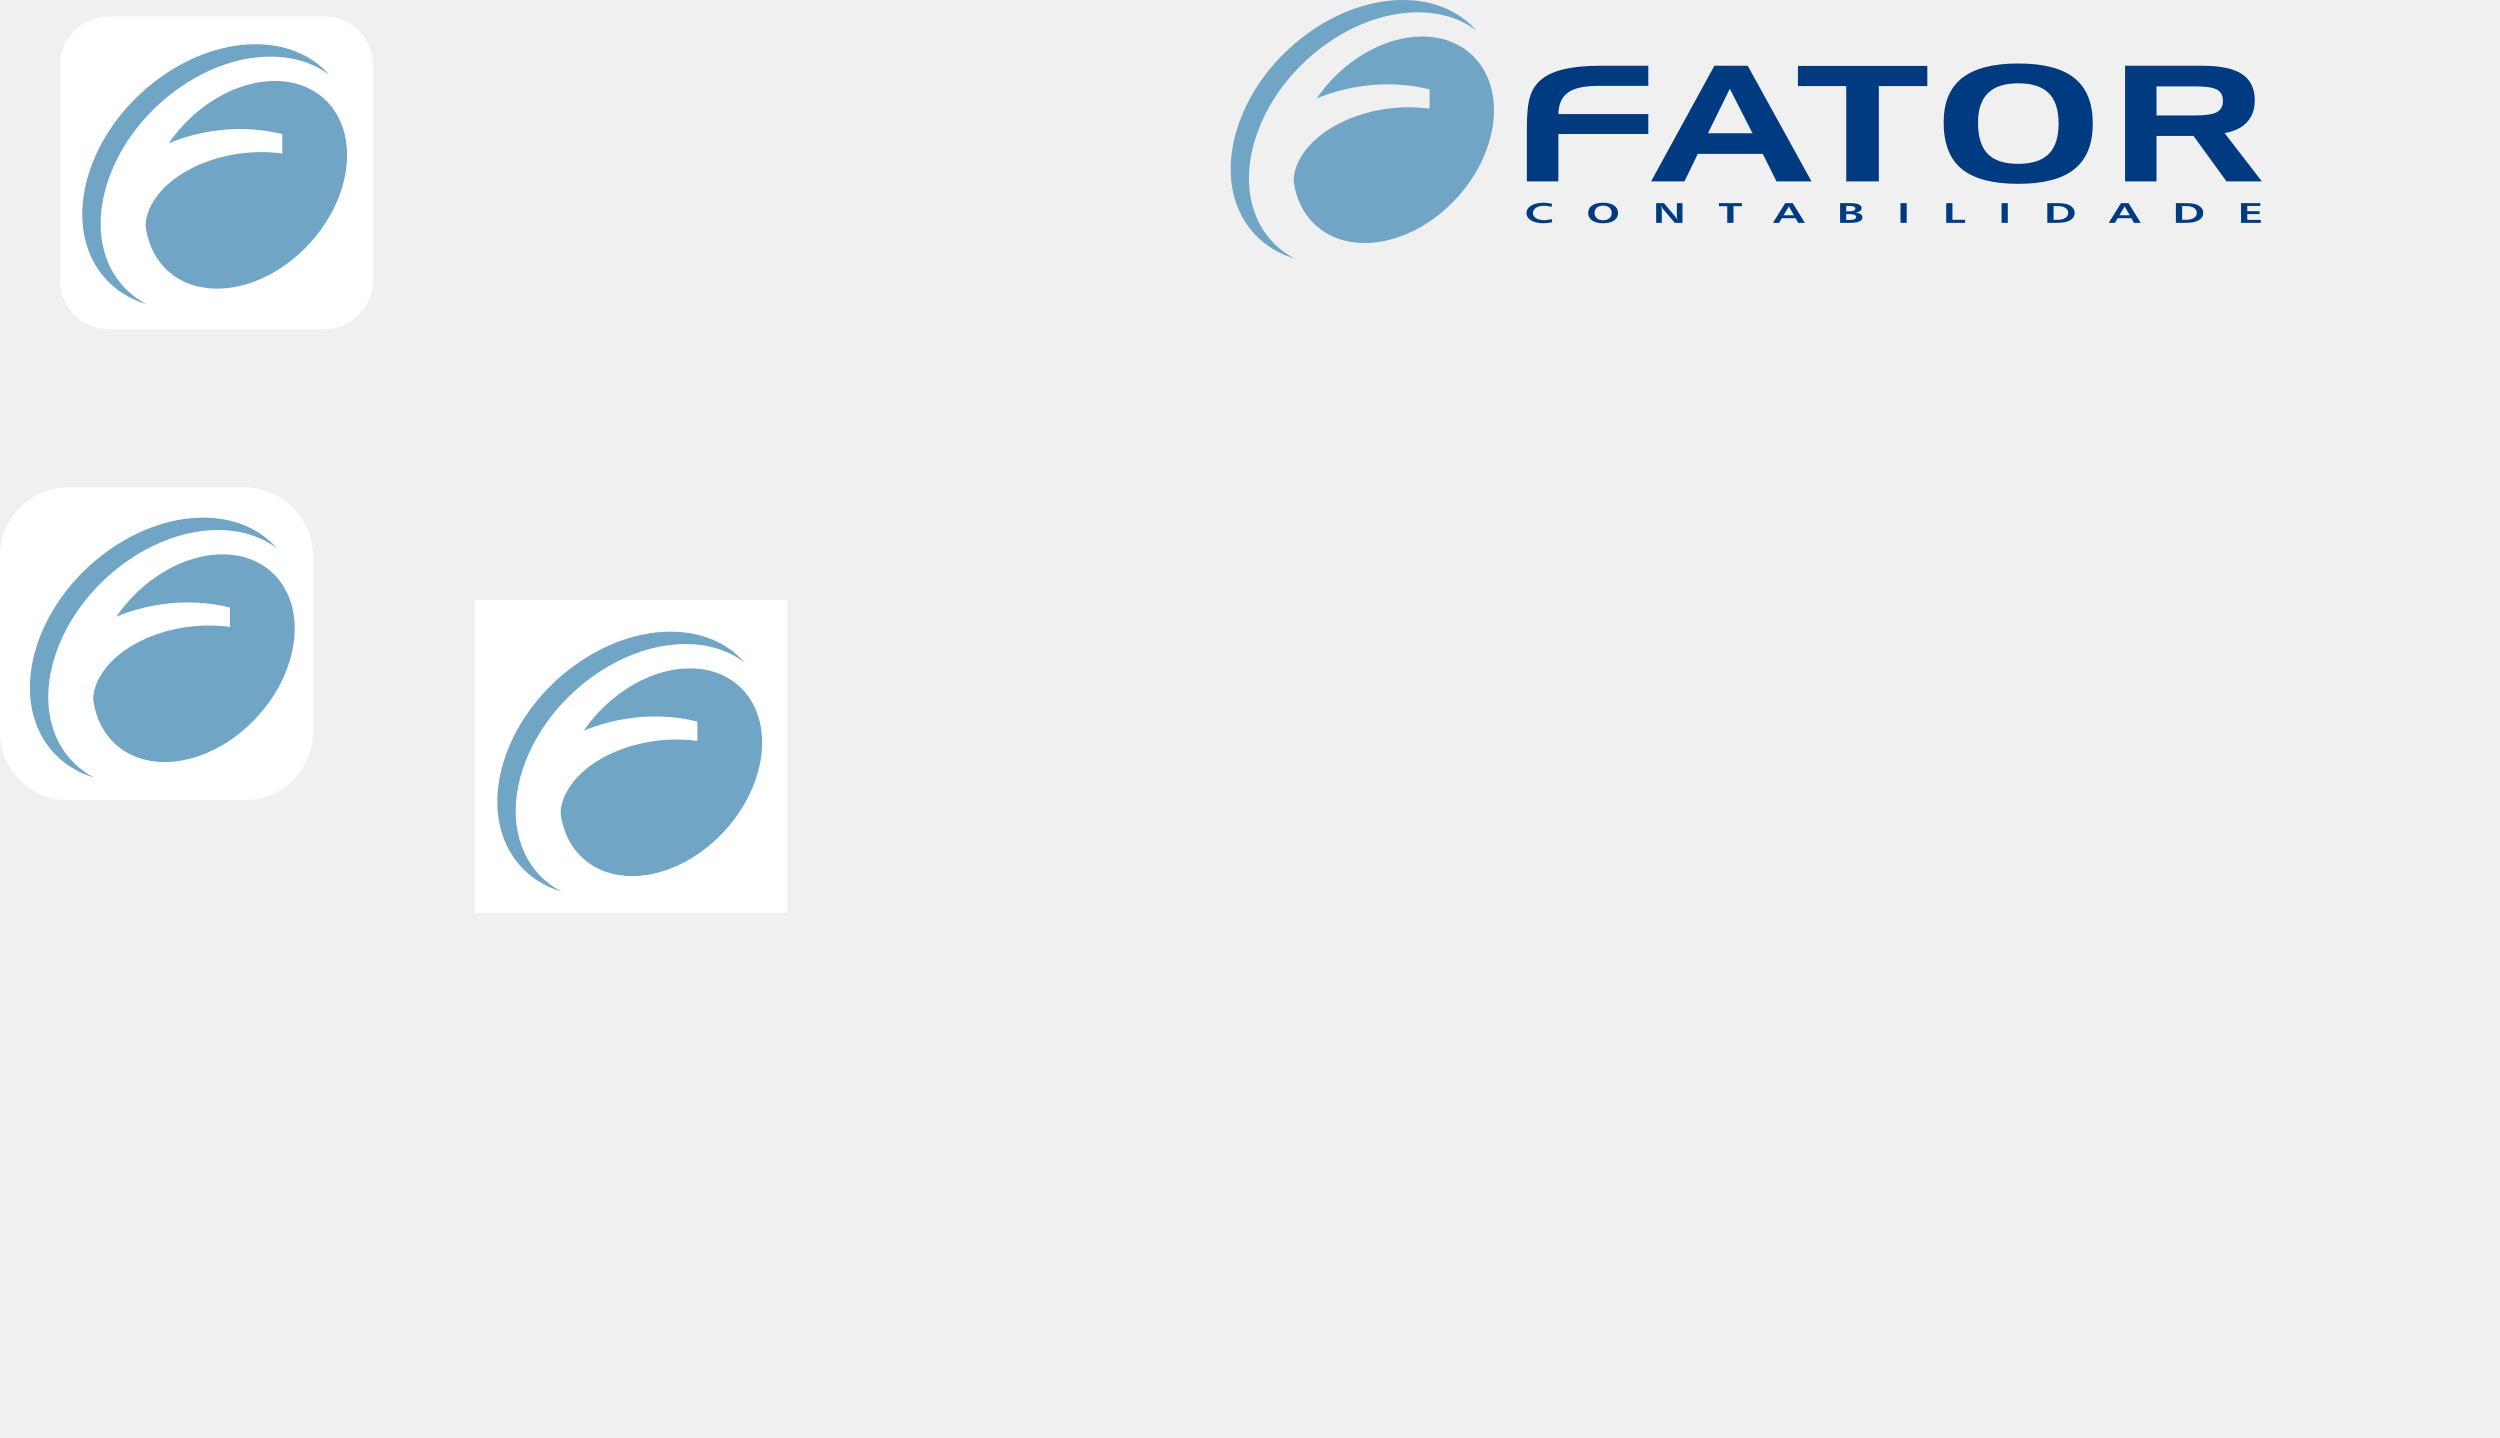
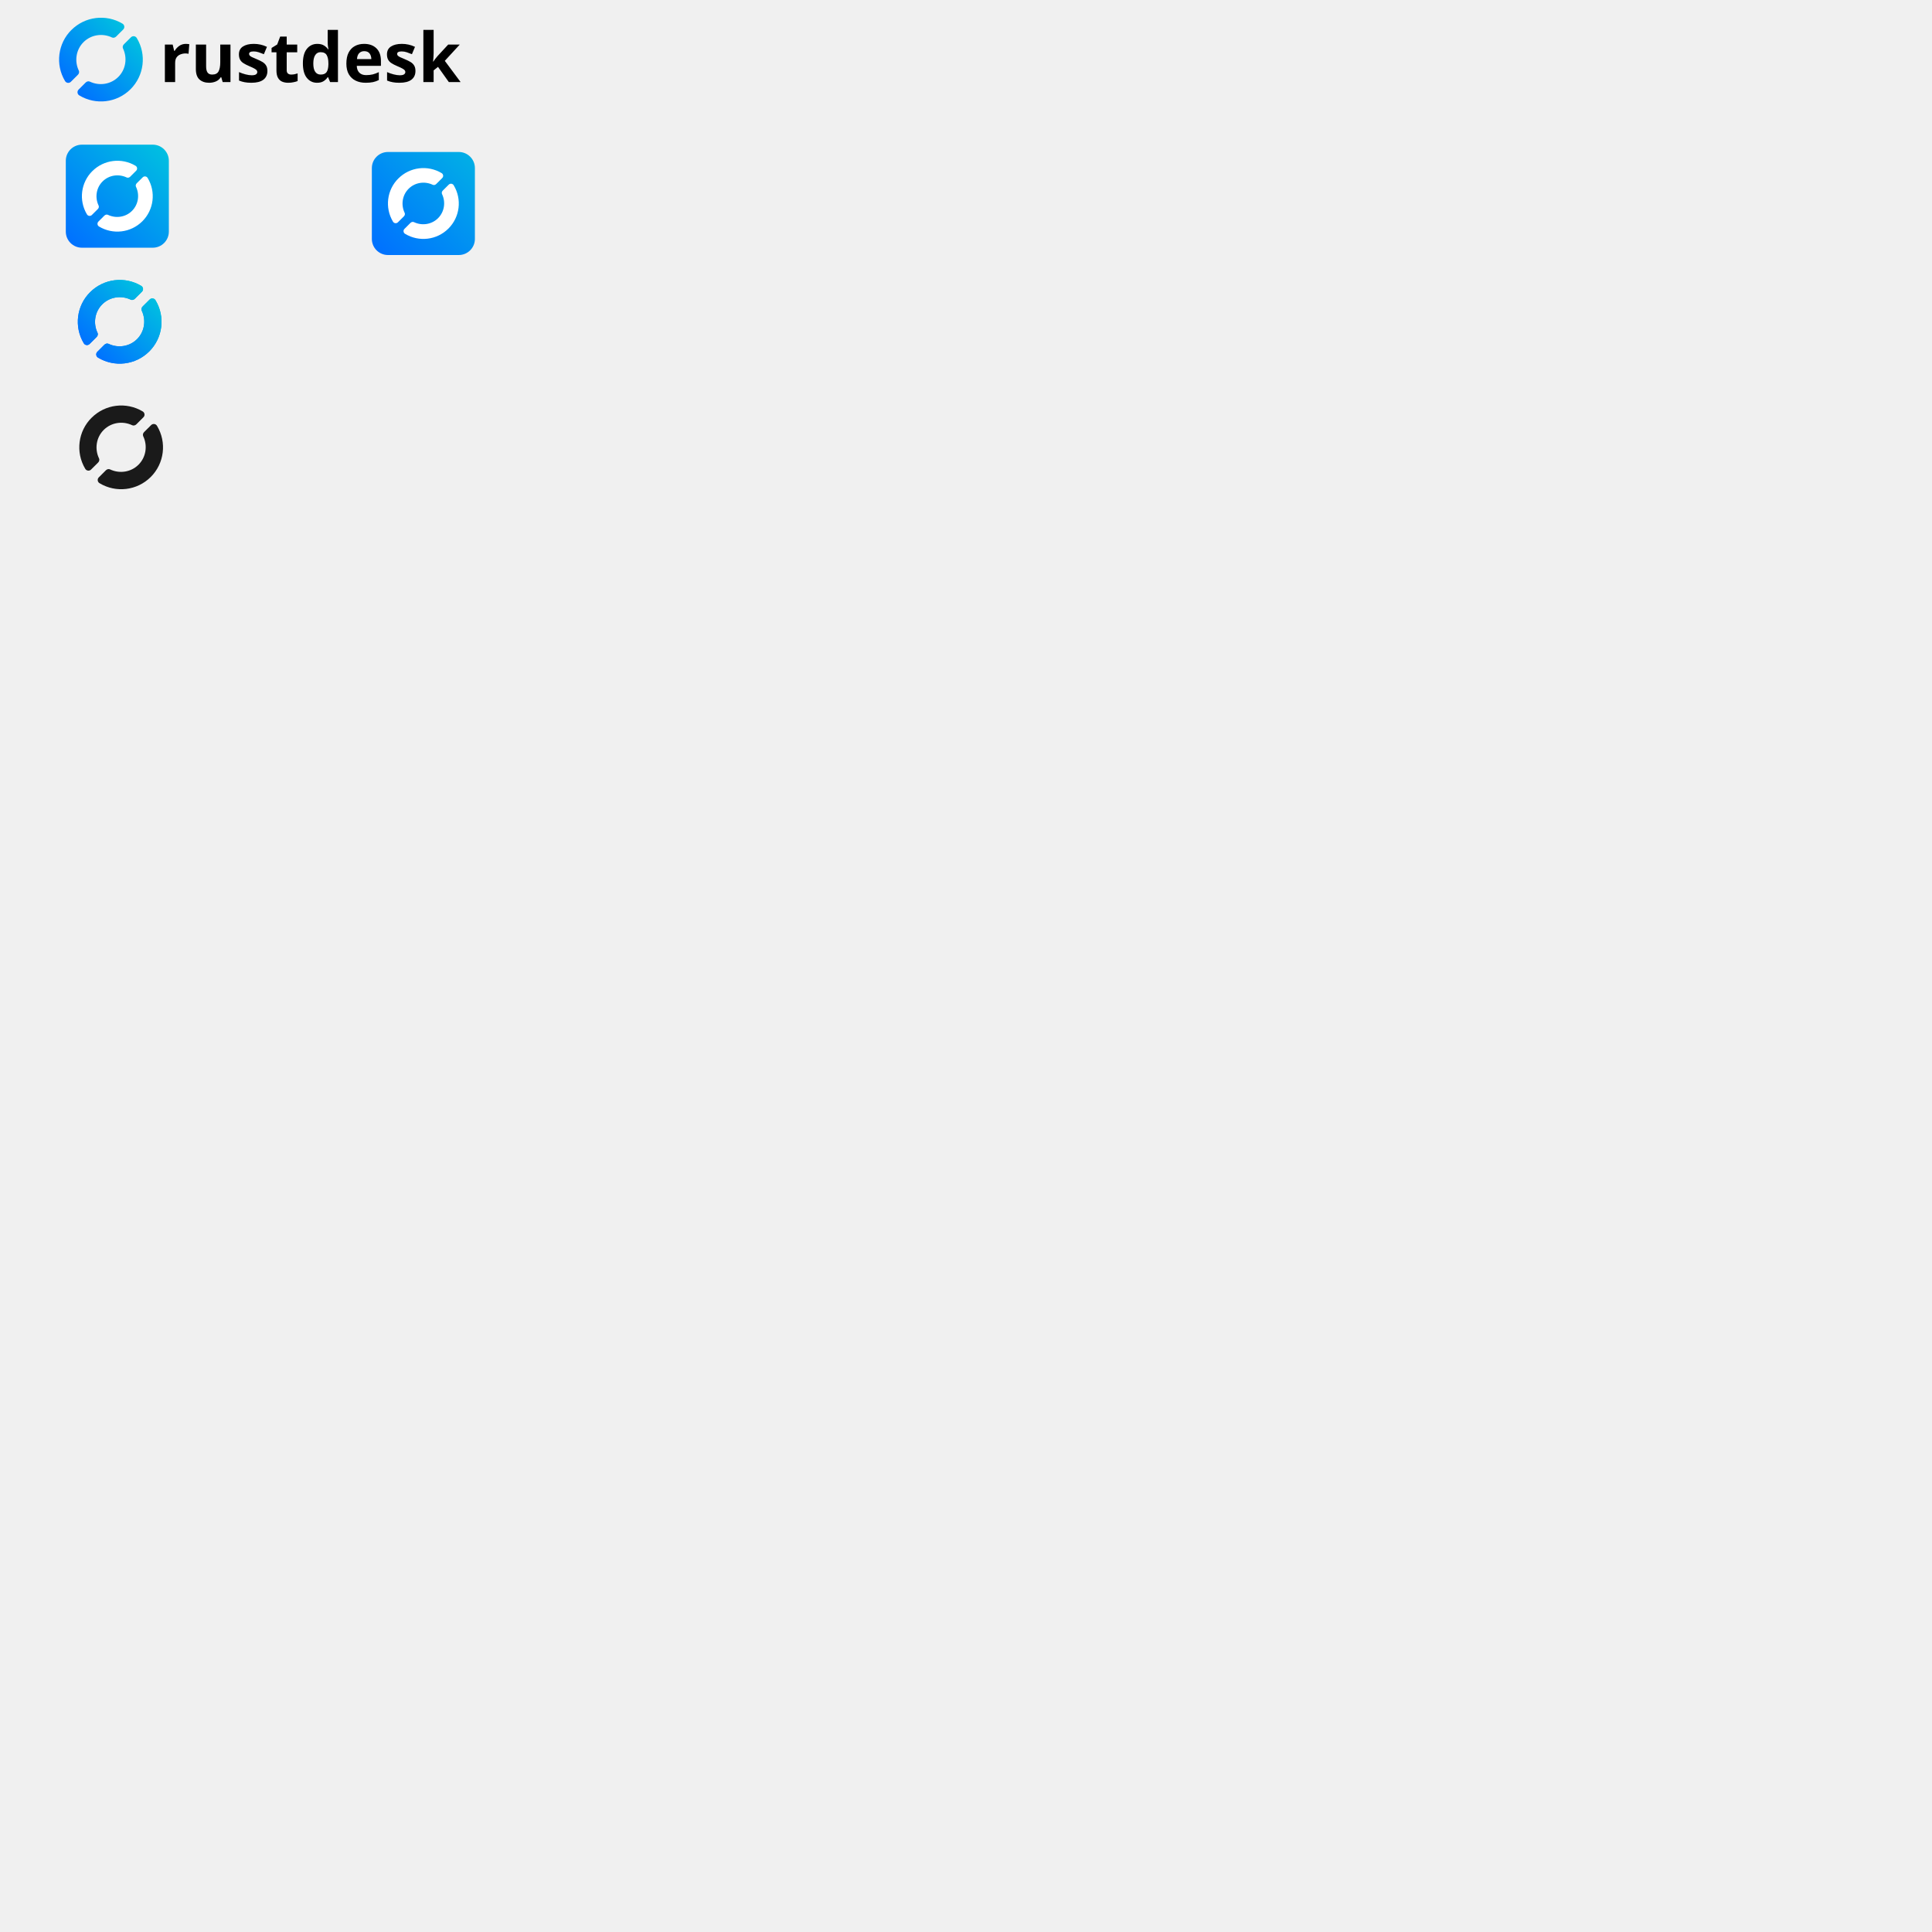
- <svg xmlns="http://www.w3.org/2000/svg" xmlns:xlink="http://www.w3.org/1999/xlink" style="isolation:isolate" viewBox="66.993 897.484 255.648 146.948" version="1.1" id="svg11" xml:space="preserve" width="255.648" height="146.948">
+ <svg xmlns="http://www.w3.org/2000/svg" xmlns:xlink="http://www.w3.org/1999/xlink" style="isolation:isolate" viewBox="66.993 897.484 600 600" version="1.1" id="svg11" xml:space="preserve" width="600" height="600">
  <defs id="defs15">
-     <clipPath clipPathUnits="userSpaceOnUse" id="clipPath406">
-       <use x="0" y="0" xlink:href="#g402" id="use408" />
-     </clipPath>
-     <clipPath clipPathUnits="userSpaceOnUse" id="clipPath406-4">
-       <use x="0" y="0" xlink:href="#g402-8" id="use408-7" />
-     </clipPath>
-     <clipPath clipPathUnits="userSpaceOnUse" id="clipPath406-5">
-       <use x="0" y="0" xlink:href="#g402-7" id="use408-1" />
-     </clipPath>
-     <clipPath clipPathUnits="userSpaceOnUse" id="clipPath406-5-6">
-       <use x="0" y="0" xlink:href="#g402-7-7" id="use408-1-2" />
-     </clipPath>
-     <clipPath clipPathUnits="userSpaceOnUse" id="clipPath406-5-6-4">
-       <use x="0" y="0" xlink:href="#g402-7-7-9" id="use408-1-2-3" />
-     </clipPath>
+     <linearGradient id="linearGradient9947" x1="0.148" x2="0.845" y1="0.851" y2="0.154" gradientTransform="matrix(26.301,0,0,26.331,90.67354,911.7572)" gradientUnits="userSpaceOnUse">
+       <stop offset="0" stop-color="#004ba6" id="stop9943" style="stop-color:#0071ff;stop-opacity:1;" />
+       <stop offset="1" stop-color="#00bfe1" id="stop9945" style="stop-color:#01aee6;stop-opacity:1;" />
+     </linearGradient>
+     <linearGradient id="linearGradient9775" x1="0.045" x2="0.955" y1="0.955" y2="0.045" gradientTransform="matrix(32,0,0,32,231.03,929.9804)" gradientUnits="userSpaceOnUse">
+       <stop offset="0" stop-color="#004ba6" id="stop9771" style="stop-color:#0071ff;stop-opacity:1;" />
+       <stop offset="1" stop-color="#00bfe1" id="stop9773" style="stop-color:#01aee6;stop-opacity:1;" />
+     </linearGradient>
+     <linearGradient id="linearGradient5424" x1="0.148" x2="0.845" y1="0.851" y2="0.154" gradientTransform="matrix(26.301,0,0,26.331,90.67354,911.7572)" gradientUnits="userSpaceOnUse">
+       <stop offset="0" stop-color="#004ba6" id="stop5420" style="stop-color:#0071ff;stop-opacity:1;" />
+       <stop offset="1" stop-color="#00bfe1" id="stop5422" style="stop-color:#01aee6;stop-opacity:1;" />
+     </linearGradient>
+     <linearGradient id="linearGradient1258" x1="0.045" x2="0.955" y1="0.955" y2="0.045" gradientTransform="matrix(32,0,0,32,231.03,929.9804)" gradientUnits="userSpaceOnUse">
+       <stop offset="0" stop-color="#004ba6" id="stop1254" style="stop-color:#0071ff;stop-opacity:1;" />
+       <stop offset="1" stop-color="#00bfe1" id="stop1256" style="stop-color:#01aee6;stop-opacity:1;" />
+     </linearGradient>
+     <linearGradient id="linearGradient1228" x1="0.045" x2="0.955" y1="0.955" y2="0.045" gradientTransform="matrix(32,0,0,32,231.03,929.9804)" gradientUnits="userSpaceOnUse">
+       <stop offset="0" stop-color="#004ba6" id="stop1224" style="stop-color:#0071ff;stop-opacity:1;" />
+       <stop offset="100%" stop-color="#00bfe1" id="stop1226" />
+     </linearGradient>
+     <rect x="34.073" y="7.526" width="62.535" height="16.147" id="rect9005" />
+     <linearGradient id="a-3" x1="0.045" x2="0.955" y1="0.955" y2="0.045" gradientTransform="matrix(32,0,0,32,231.03,929.9804)" gradientUnits="userSpaceOnUse">
+       <stop offset="0%" stop-color="#004ba6" id="stop294" />
+       <stop offset="100%" stop-color="#00bfe1" id="stop296" />
+     </linearGradient>
+     <linearGradient xlink:href="#linearGradient1228" id="linearGradient426" gradientUnits="userSpaceOnUse" gradientTransform="matrix(32,0,0,32,45.09661,851.7449)" x1="0.045" y1="0.955" x2="0.955" y2="0.045" />
+     <linearGradient xlink:href="#a" id="linearGradient5414" gradientUnits="userSpaceOnUse" gradientTransform="matrix(26.00048,0,0,25.99935,91.16012,984.4207)" x1="0.148" y1="0.851" x2="0.845" y2="0.154" />
+     <linearGradient xlink:href="#a" id="linearGradient9753" gradientUnits="userSpaceOnUse" gradientTransform="matrix(26.00048,0,0,25.99935,66.99302,897.4845)" x1="0.148" y1="0.851" x2="0.845" y2="0.154" />
+     <linearGradient xlink:href="#linearGradient9775" id="linearGradient9769" gradientUnits="userSpaceOnUse" gradientTransform="matrix(32,0,0,32,45.09661,851.7449)" x1="0.045" y1="0.955" x2="0.955" y2="0.045" />
+     <linearGradient xlink:href="#a" id="linearGradient9831" gradientUnits="userSpaceOnUse" gradientTransform="matrix(22.0004,0,0,21.99946,71.99301,902.4844)" x1="0.148" y1="0.851" x2="0.845" y2="0.154" />
+     <linearGradient xlink:href="#a" id="linearGradient342" gradientUnits="userSpaceOnUse" gradientTransform="matrix(26.00048,0,0,25.99936,17.98453,891.7487)" x1="0.148" y1="0.851" x2="0.845" y2="0.154" />
+     <linearGradient xlink:href="#a" id="linearGradient765" gradientUnits="userSpaceOnUse" gradientTransform="matrix(26.00048,0,0,25.99936,17.98453,891.7487)" x1="0.148" y1="0.851" x2="0.845" y2="0.154" />
  </defs>
  <linearGradient id="a" x1="0.148" x2="0.845" y1="0.851" y2="0.154" gradientTransform="matrix(26.301,0,0,26.331,90.67354,911.7572)" gradientUnits="userSpaceOnUse">
    <stop offset="0" stop-color="#004ba6" id="stop4" style="stop-color:#0071ff;stop-opacity:1;" />
    <stop offset="1" stop-color="#00bfe1" id="stop6" style="stop-color:#00bfe1;stop-opacity:1;" />
  </linearGradient>
-   <g id="g9889" transform="translate(48.50752,61.34342)">
+   <text xml:space="preserve" transform="translate(66.993,897.484)" id="text9003" style="white-space:pre;shape-inside:url(#rect9005);display:inline;fill:#0071ff" />
+   <path fill="url(#a)" d="m 113.485,990.488 -2.135,2.122 c -0.376,0.337 -0.557,0.879 -0.347,1.337 1.423,2.976 0.883,6.524 -1.451,8.856 -2.335,2.331 -5.887,2.871 -8.867,1.449 -0.439,-0.197 -0.954,-0.03 -1.292,0.313 l -2.17,2.166 c -0.255,0.25 -0.381,0.602 -0.34,0.956 0.041,0.354 0.243,0.669 0.548,0.854 5.113,3.095 11.679,2.306 15.911,-1.912 4.232,-4.216 5.039,-10.773 1.955,-15.887 -0.177,-0.311 -0.489,-0.522 -0.844,-0.572 -0.355,-0.05 -0.713,0.068 -0.968,0.318 z m -18.467,-2.306 c -4.253,4.2 -5.086,10.758 -2.02,15.885 0.177,0.312 0.488,0.523 0.843,0.573 0.355,0.05 0.713,-0.068 0.969,-0.319 l 2.123,-2.109 c 0.385,-0.337 0.572,-0.885 0.359,-1.349 -1.423,-2.976 -0.884,-6.524 1.451,-8.856 2.334,-2.331 5.887,-2.871 8.866,-1.45 0.434,0.195 0.942,0.033 1.281,-0.3 l 2.182,-2.179 c 0.255,-0.249 0.381,-0.601 0.34,-0.956 -0.042,-0.353 -0.243,-0.668 -0.548,-0.854 -5.122,-3.068 -11.678,-2.255 -15.893,1.972 z" id="path5412" style="fill:url(#linearGradient5414);stroke-width:0.988" />
+   <g id="g9521">
+     <g id="g3226" transform="translate(42.33301,90.66725)">
+       <path fill="url(#a)" d="M 72.097,883.745 H 50.097 c -2.76,0 -5,-2.24 -5,-5 v -22 c 0,-2.759 2.24,-5 5,-5 h 22 c 2.759,0 5,2.241 5,5 v 22 c 0,2.76 -2.241,5 -5,5 z" id="path422" style="isolation:isolate;fill:url(#linearGradient426)" />
+     </g>
+     <path fill="url(#a)" d="m 111.32,952.547 -1.807,1.795 c -0.318,0.285 -0.472,0.744 -0.293,1.131 1.204,2.518 0.747,5.52 -1.228,7.494 -1.976,1.973 -4.981,2.429 -7.502,1.226 -0.371,-0.166 -0.807,-0.025 -1.093,0.265 l -1.836,1.833 c -0.216,0.211 -0.322,0.51 -0.288,0.809 0.034,0.3 0.206,0.567 0.463,0.723 4.326,2.618 9.882,1.951 13.463,-1.618 3.581,-3.568 4.264,-9.115 1.655,-13.443 -0.15,-0.263 -0.414,-0.442 -0.714,-0.484 -0.3,-0.042 -0.603,0.058 -0.819,0.269 z m -15.626,-1.951 c -3.599,3.554 -4.304,9.103 -1.709,13.441 0.15,0.264 0.413,0.443 0.714,0.485 0.3,0.042 0.603,-0.058 0.82,-0.27 l 1.797,-1.785 c 0.325,-0.285 0.484,-0.749 0.303,-1.141 -1.204,-2.518 -0.748,-5.52 1.228,-7.494 1.975,-1.973 4.981,-2.429 7.502,-1.227 0.367,0.165 0.797,0.028 1.084,-0.254 l 1.846,-1.844 c 0.216,-0.211 0.322,-0.509 0.288,-0.809 -0.035,-0.299 -0.206,-0.566 -0.463,-0.723 -4.334,-2.596 -9.881,-1.908 -13.448,1.669 z" id="path9011" style="fill:#ffffff;fill-opacity:1;stroke-width:0.836" />
+   </g>
+   <path fill="url(#a)" d="m 113.485,990.488 -2.135,2.122 c -0.376,0.337 -0.557,0.879 -0.347,1.337 1.423,2.976 0.883,6.524 -1.451,8.856 -2.335,2.331 -5.887,2.871 -8.867,1.449 -0.439,-0.197 -0.954,-0.03 -1.292,0.313 l -2.17,2.166 c -0.255,0.25 -0.381,0.602 -0.34,0.956 0.041,0.354 0.243,0.669 0.548,0.854 5.113,3.095 11.679,2.306 15.911,-1.912 4.232,-4.216 5.039,-10.773 1.955,-15.887 -0.177,-0.311 -0.489,-0.522 -0.844,-0.572 -0.355,-0.05 -0.713,0.068 -0.968,0.318 z m -18.467,-2.306 c -4.253,4.2 -5.086,10.758 -2.02,15.885 0.177,0.312 0.488,0.523 0.843,0.573 0.355,0.05 0.713,-0.068 0.969,-0.319 l 2.123,-2.109 c 0.385,-0.337 0.572,-0.885 0.359,-1.349 -1.423,-2.976 -0.884,-6.524 1.451,-8.856 2.334,-2.331 5.887,-2.871 8.866,-1.45 0.434,0.195 0.942,0.033 1.281,-0.3 l 2.182,-2.179 c 0.255,-0.249 0.381,-0.601 0.34,-0.956 -0.042,-0.353 -0.243,-0.668 -0.548,-0.854 -5.122,-3.068 -11.678,-2.255 -15.893,1.972 z" id="path9523" style="fill:url(#linearGradient5414);stroke-width:0.988" />
+   <g id="g9759" transform="translate(18.35032,5.505096)">
+     <g id="g8359">
+       <text xml:space="preserve" style="font-style:normal;font-variant:normal;font-weight:normal;font-stretch:normal;font-size:21.333px;font-family:Asap;-inkscape-font-specification:Asap;fill:#0071ff" x="98.192" y="917.463" id="text9011">
+         <tspan id="tspan9009" x="98.192" y="917.463" style="font-style:normal;font-variant:normal;font-weight:600;font-stretch:normal;font-size:21.333px;font-family:Nunito;-inkscape-font-specification:'Nunito Semi-Bold';fill:#000000">rustdesk</tspan>
+       </text>
+     </g>
+     <path fill="url(#a)" d="m 89.318,903.552 -2.135,2.122 c -0.376,0.337 -0.557,0.879 -0.347,1.337 1.423,2.976 0.883,6.524 -1.451,8.856 -2.335,2.331 -5.887,2.871 -8.867,1.449 -0.439,-0.197 -0.954,-0.03 -1.292,0.313 l -2.17,2.166 c -0.255,0.25 -0.381,0.602 -0.34,0.956 0.041,0.354 0.243,0.669 0.548,0.854 5.113,3.095 11.679,2.306 15.911,-1.912 4.232,-4.216 5.039,-10.773 1.955,-15.887 -0.177,-0.311 -0.489,-0.522 -0.844,-0.572 -0.355,-0.05 -0.713,0.068 -0.968,0.318 z m -18.467,-2.306 c -4.253,4.2 -5.086,10.758 -2.02,15.885 0.177,0.312 0.488,0.523 0.843,0.573 0.355,0.05 0.713,-0.068 0.969,-0.319 l 2.123,-2.109 c 0.385,-0.337 0.572,-0.885 0.359,-1.349 -1.423,-2.976 -0.884,-6.524 1.451,-8.856 2.334,-2.331 5.887,-2.871 8.866,-1.45 0.434,0.195 0.942,0.033 1.281,-0.3 l 2.182,-2.179 c 0.255,-0.249 0.381,-0.601 0.34,-0.956 -0.042,-0.353 -0.243,-0.668 -0.548,-0.854 -5.122,-3.068 -11.678,-2.255 -15.893,1.972 z" id="path9751" style="fill:url(#linearGradient9753);stroke-width:0.988" />
+   </g>
+   <g id="g9767" transform="translate(95.04653,2.270736)">
+     <g id="g9763" transform="translate(42.33301,90.66725)">
+       <path fill="url(#a)" d="M 72.097,883.745 H 50.097 c -2.76,0 -5,-2.24 -5,-5 v -22 c 0,-2.759 2.24,-5 5,-5 h 22 c 2.759,0 5,2.241 5,5 v 22 c 0,2.76 -2.241,5 -5,5 z" id="path9761" style="isolation:isolate;fill:url(#linearGradient9769)" />
+     </g>
+     <path fill="url(#a)" d="m 111.32,952.547 -1.807,1.795 c -0.318,0.285 -0.472,0.744 -0.293,1.131 1.204,2.518 0.747,5.52 -1.228,7.494 -1.976,1.973 -4.981,2.429 -7.502,1.226 -0.371,-0.166 -0.807,-0.025 -1.093,0.265 l -1.836,1.833 c -0.216,0.211 -0.322,0.51 -0.288,0.809 0.034,0.3 0.206,0.567 0.463,0.723 4.326,2.618 9.882,1.951 13.463,-1.618 3.581,-3.568 4.264,-9.115 1.655,-13.443 -0.15,-0.263 -0.414,-0.442 -0.714,-0.484 -0.3,-0.042 -0.603,0.058 -0.819,0.269 z m -15.626,-1.951 c -3.599,3.554 -4.304,9.103 -1.709,13.441 0.15,0.264 0.413,0.443 0.714,0.485 0.3,0.042 0.603,-0.058 0.82,-0.27 l 1.797,-1.785 c 0.325,-0.285 0.484,-0.749 0.303,-1.141 -1.204,-2.518 -0.748,-5.52 1.228,-7.494 1.975,-1.973 4.981,-2.429 7.502,-1.227 0.367,0.165 0.797,0.028 1.084,-0.254 l 1.846,-1.844 c 0.216,-0.211 0.322,-0.509 0.288,-0.809 -0.035,-0.299 -0.206,-0.566 -0.463,-0.723 -4.334,-2.596 -9.881,-1.908 -13.448,1.669 z" id="path9765" style="fill:#ffffff;fill-opacity:1;stroke-width:0.836" />
+   </g>
+   <g id="g9825" transform="translate(-74.12332,-7.46099)">
+     <g id="g9821" transform="translate(42.33301,90.66725)" />
+   </g>
+   <g id="g9889" transform="translate(-59.55055,66.71606)">
    <rect style="fill:#ffffff;fill-opacity:1;stroke:none;stroke-width:1;stroke-dasharray:none;stroke-opacity:1;paint-order:fill markers stroke" id="rect9885" width="32" height="32" x="66.993" y="897.484" />
-     <path d="m 273.747,978.384 c 24.688,0 38.74,21.458 31.382,47.919 -7.363,26.461 -33.347,47.918 -58.036,47.918 -18.355,0 -30.826,-11.867 -32.992,-28.83 0.018,-2.083 0.352,-4.236 1.164,-6.438 6.96,-18.837 35.552,-30.6 61.552,-27.13 l 0.381,0.049 v -4.57 -1.503 -2.866 c -2.696,-0.692 -5.53,-1.234 -8.488,-1.63 -15.169,-2.025 -30.773,0.346 -43.951,5.848 11.604,-16.932 30.653,-28.767 48.988,-28.767 z" style="display:inline;isolation:isolate;fill:#70a5c5;fill-rule:evenodd;stroke-width:1.333" id="path266-8-0-0" transform="matrix(0.2215833,0,0,0.2215833,28.37568,687.6952)" />
-     <path d="m 264.843,961.435 c 14.501,0 26.245,5.306 34.011,14.124 -7.081,-5.335 -16.303,-8.403 -27.14,-8.403 -31.967,0 -65.855,26.682 -75.674,59.584 -7.303,24.469 0.763,45.495 18.526,54.666 -23.453,-6.933 -35.308,-30.704 -27.08,-58.961 9.81,-33.689 44.451,-61.01 77.357,-61.01 z" style="display:inline;isolation:isolate;fill:#70a5c5;fill-rule:evenodd;stroke-width:1.333" id="path268-2-6-4" transform="matrix(0.2215833,0,0,0.2215833,28.37568,687.6952)" />
+     <path fill="url(#a)" d="m 90.883,907.619 -1.807,1.795 c -0.318,0.285 -0.472,0.744 -0.293,1.131 1.204,2.518 0.747,5.52 -1.228,7.494 -1.976,1.973 -4.981,2.429 -7.502,1.226 -0.371,-0.166 -0.807,-0.025 -1.093,0.265 l -1.836,1.833 c -0.216,0.211 -0.322,0.51 -0.288,0.809 0.034,0.3 0.206,0.567 0.463,0.723 4.326,2.618 9.882,1.951 13.463,-1.618 3.581,-3.568 4.264,-9.115 1.655,-13.443 -0.15,-0.263 -0.414,-0.442 -0.714,-0.484 -0.3,-0.043 -0.603,0.058 -0.819,0.269 z m -15.626,-1.951 c -3.599,3.554 -4.304,9.103 -1.709,13.441 0.15,0.264 0.413,0.443 0.714,0.485 0.3,0.042 0.603,-0.058 0.82,-0.27 l 1.797,-1.785 c 0.325,-0.285 0.484,-0.749 0.303,-1.141 -1.204,-2.518 -0.748,-5.52 1.228,-7.493 1.975,-1.973 4.981,-2.429 7.502,-1.227 0.367,0.165 0.797,0.028 1.084,-0.254 l 1.846,-1.844 c 0.216,-0.211 0.322,-0.509 0.288,-0.809 -0.035,-0.299 -0.206,-0.566 -0.463,-0.723 -4.334,-2.596 -9.881,-1.908 -13.448,1.668 z" id="path9829" style="fill:url(#linearGradient9831);stroke-width:0.988" />
  </g>
-   <g id="g763" transform="translate(58.15445,10.41363)">
+   <path fill="url(#a)" d="m 113.944,1029.483 -2.135,2.122 c -0.376,0.337 -0.557,0.879 -0.347,1.337 1.423,2.976 0.883,6.524 -1.451,8.856 -2.335,2.331 -5.887,2.871 -8.867,1.449 -0.439,-0.197 -0.954,-0.03 -1.292,0.313 l -2.17,2.166 c -0.255,0.25 -0.381,0.602 -0.34,0.956 0.041,0.354 0.243,0.669 0.548,0.854 5.113,3.095 11.679,2.306 15.911,-1.912 4.232,-4.216 5.039,-10.773 1.955,-15.887 -0.177,-0.311 -0.489,-0.522 -0.844,-0.572 -0.355,-0.05 -0.713,0.068 -0.968,0.318 z m -18.467,-2.306 c -4.253,4.2 -5.086,10.758 -2.02,15.885 0.177,0.312 0.488,0.523 0.843,0.573 0.355,0.05 0.713,-0.068 0.969,-0.319 l 2.123,-2.109 c 0.385,-0.337 0.572,-0.885 0.359,-1.349 -1.423,-2.976 -0.884,-6.524 1.451,-8.856 2.334,-2.331 5.887,-2.871 8.866,-1.45 0.434,0.195 0.942,0.033 1.281,-0.3 l 2.182,-2.179 c 0.255,-0.249 0.381,-0.601 0.34,-0.956 -0.042,-0.353 -0.243,-0.668 -0.548,-0.854 -5.122,-3.068 -11.678,-2.255 -15.893,1.972 z" id="path357" style="fill:#1a1a1a;stroke-width:0.988" />
+   <path fill="url(#a)" d="m 34.579,1018.473 -2.135,2.122 c -0.376,0.337 -0.557,0.879 -0.347,1.337 1.423,2.976 0.883,6.524 -1.451,8.856 -2.335,2.331 -5.887,2.871 -8.867,1.449 -0.439,-0.197 -0.954,-0.03 -1.292,0.313 l -2.17,2.166 c -0.255,0.25 -0.381,0.602 -0.34,0.956 0.041,0.354 0.243,0.669 0.548,0.854 5.113,3.095 11.679,2.306 15.911,-1.912 4.232,-4.216 5.039,-10.773 1.955,-15.887 -0.177,-0.311 -0.489,-0.522 -0.844,-0.572 -0.355,-0.05 -0.713,0.068 -0.968,0.318 z m -18.467,-2.306 c -4.253,4.2 -5.086,10.758 -2.02,15.885 0.177,0.312 0.488,0.523 0.843,0.573 0.355,0.05 0.713,-0.068 0.969,-0.319 l 2.123,-2.109 c 0.385,-0.337 0.572,-0.885 0.359,-1.349 -1.423,-2.976 -0.884,-6.524 1.451,-8.856 2.334,-2.331 5.887,-2.871 8.866,-1.45 0.434,0.195 0.942,0.033 1.281,-0.3 l 2.182,-2.179 c 0.255,-0.249 0.381,-0.601 0.34,-0.956 -0.042,-0.353 -0.243,-0.668 -0.548,-0.854 -5.122,-3.068 -11.678,-2.255 -15.893,1.972 z" id="path408" style="fill:#ffffff;stroke-width:0.988" />
+   <g id="g763" transform="translate(-49.90362,15.78627)">
    <g id="g761">
      <rect style="fill:#ffffff;fill-opacity:1;stroke:none;stroke-width:1;stroke-dasharray:none;stroke-opacity:1;paint-order:fill markers stroke" id="rect757" width="32" height="32" x="14.985" y="888.748" rx="5" ry="5" />
-       <path d="m 36.944,895.349 c 5.471,0 8.584,4.755 6.954,10.618 -1.632,5.863 -7.389,10.618 -12.86,10.618 -4.067,0 -6.831,-2.629 -7.311,-6.388 0.004,-0.461 0.078,-0.939 0.258,-1.427 1.542,-4.174 7.878,-6.78 13.639,-6.012 l 0.084,0.011 v -1.013 -0.333 -0.635 c -0.597,-0.153 -1.225,-0.273 -1.881,-0.361 -3.361,-0.449 -6.819,0.077 -9.739,1.296 2.571,-3.752 6.792,-6.374 10.855,-6.374 z" style="display:inline;isolation:isolate;fill:#70a5c5;fill-rule:evenodd;stroke-width:0.295" id="path266-8-0-0-4" />
-       <path d="m 34.971,891.593 c 3.213,0 5.815,1.176 7.536,3.13 -1.569,-1.182 -3.612,-1.862 -6.014,-1.862 -7.083,0 -14.592,5.912 -16.768,13.203 -1.618,5.422 0.169,10.081 4.105,12.113 -5.197,-1.536 -7.824,-6.804 -6.001,-13.065 2.174,-7.465 9.85,-13.519 17.141,-13.519 z" style="display:inline;isolation:isolate;fill:#70a5c5;fill-rule:evenodd;stroke-width:0.295" id="path268-2-6-4-8" />
+       <path fill="url(#a)" d="m 40.309,897.816 -2.135,2.122 c -0.376,0.337 -0.557,0.879 -0.347,1.337 1.423,2.976 0.883,6.524 -1.451,8.856 -2.335,2.331 -5.887,2.871 -8.867,1.449 -0.439,-0.197 -0.954,-0.03 -1.292,0.313 l -2.17,2.166 c -0.255,0.25 -0.381,0.602 -0.34,0.956 0.041,0.354 0.243,0.669 0.548,0.854 5.113,3.095 11.679,2.306 15.911,-1.912 4.232,-4.216 5.039,-10.773 1.955,-15.887 -0.177,-0.311 -0.489,-0.522 -0.844,-0.572 -0.355,-0.05 -0.713,0.068 -0.968,0.318 z M 21.843,895.511 c -4.253,4.2 -5.086,10.758 -2.02,15.885 0.177,0.312 0.488,0.523 0.843,0.573 0.355,0.05 0.713,-0.068 0.969,-0.319 l 2.123,-2.109 c 0.385,-0.337 0.572,-0.885 0.359,-1.349 -1.423,-2.976 -0.884,-6.524 1.451,-8.856 2.334,-2.331 5.887,-2.871 8.866,-1.45 0.434,0.195 0.942,0.033 1.281,-0.3 l 2.182,-2.179 c 0.255,-0.249 0.381,-0.601 0.34,-0.956 -0.041,-0.353 -0.243,-0.668 -0.548,-0.854 -5.122,-3.068 -11.678,-2.255 -15.893,1.972 z" id="path759" style="fill:url(#linearGradient765);stroke-width:0.988" />
    </g>
  </g>
-   <g id="g340" transform="translate(54.11789,63.75777)">
+   <path style="fill:#000000;stroke-width:1" id="path2240" d="" />
+   <g id="g340" transform="translate(-53.94018,69.13041)">
    <g id="g369" transform="translate(-2.109404,-5.177626)">
      <rect style="fill:#ffffff;fill-opacity:1;stroke:none;stroke-width:1;stroke-dasharray:none;stroke-opacity:1;paint-order:fill markers stroke" id="rect336" width="32" height="32" x="14.985" y="888.748" rx="7" ry="7" />
-       <path d="m 37.734,895.591 c 5.471,0 8.584,4.755 6.954,10.618 -1.632,5.863 -7.389,10.618 -12.86,10.618 -4.067,0 -6.831,-2.629 -7.311,-6.388 0.004,-0.461 0.078,-0.939 0.258,-1.427 1.542,-4.174 7.878,-6.78 13.639,-6.012 l 0.084,0.011 v -1.013 -0.333 -0.635 c -0.597,-0.153 -1.225,-0.273 -1.881,-0.361 -3.361,-0.449 -6.819,0.077 -9.739,1.296 2.571,-3.752 6.792,-6.374 10.855,-6.374 z" style="display:inline;isolation:isolate;fill:#70a5c5;fill-rule:evenodd;stroke-width:0.295" id="path266-8-0-0-0" />
-       <path d="m 35.761,891.835 c 3.213,0 5.815,1.176 7.536,3.13 -1.569,-1.182 -3.612,-1.862 -6.014,-1.862 -7.083,0 -14.592,5.912 -16.768,13.203 -1.618,5.422 0.169,10.081 4.105,12.113 -5.197,-1.536 -7.824,-6.804 -6.001,-13.065 2.174,-7.465 9.85,-13.519 17.141,-13.519 z" style="display:inline;isolation:isolate;fill:#70a5c5;fill-rule:evenodd;stroke-width:0.295" id="path268-2-6-4-4" />
-     </g>
-   </g>
-   <g id="Layer1000" transform="matrix(0.2937664,0,0,0.2937664,158.1298,802.0893)">
-     <path d="m 221.255,369.357 c 0,-5.13 0.398,-8.887 1.208,-11.289 0.798,-2.401 2.163,-4.364 4.097,-5.878 1.982,-1.552 4.629,-2.701 7.941,-3.448 3.3,-0.748 7.421,-1.121 12.352,-1.121 h 16.679 v 7.009 h -17.597 c -4.75,0 -8.194,0.775 -10.357,2.318 -2.163,1.542 -3.275,4.037 -3.348,7.485 h 31.303 v 6.953 H 232.229 V 387.87 h -10.974 z m 70.657,-13.737 -7.614,15.494 h 15.506 z m -5.378,-7.999 h 11.603 L 320.339,387.87 H 308.156 l -4.774,-9.579 h -22.625 l -4.641,9.579 h -11.614 z m 45.906,7.065 h -16.824 v -7.009 h 45.044 v 7.009 h -16.884 V 387.87 h -11.336 z m 33.904,12.653 c 0,-6.925 2.139,-12.074 6.417,-15.447 4.291,-3.373 10.805,-5.065 19.555,-5.065 8.822,0 15.349,1.71 19.579,5.121 4.242,3.411 6.357,8.681 6.357,15.802 0,7.112 -2.115,12.392 -6.357,15.821 -4.23,3.43 -10.757,5.149 -19.579,5.149 -8.919,0 -15.47,-1.729 -19.676,-5.177 -4.194,-3.448 -6.297,-8.85 -6.297,-16.204 z m 25.973,-13.616 c -4.689,0 -8.206,1.131 -10.527,3.393 -2.321,2.271 -3.481,5.691 -3.481,10.27 0,4.971 1.124,8.607 3.384,10.915 2.248,2.308 5.789,3.467 10.623,3.467 4.762,0 8.291,-1.149 10.6,-3.439 2.296,-2.289 3.444,-5.822 3.444,-10.588 0,-4.775 -1.148,-8.308 -3.444,-10.597 -2.309,-2.28 -5.838,-3.42 -10.6,-3.42 z m 61.533,1.075 h -13.416 v 10.12 h 13.416 c 3.638,0 6.164,-0.383 7.577,-1.149 1.414,-0.766 2.127,-2.075 2.127,-3.934 0,-1.85 -0.689,-3.149 -2.067,-3.906 -1.39,-0.757 -3.928,-1.131 -7.638,-1.131 z m -24.354,-7.177 h 26.94 c 6.285,0 10.889,0.972 13.814,2.925 2.925,1.953 4.387,5.019 4.387,9.177 0,3.084 -0.906,5.598 -2.707,7.551 -1.813,1.953 -4.411,3.215 -7.808,3.776 L 477.115,387.87 H 464.799 L 453.317,372.039 H 440.434 V 387.87 h -10.938 z" style="fill:#003a81;fill-rule:evenodd" id="path262" />
-     <path d="m 230.029,395.657 -0.14,1.086 c -0.042,-0.01 -0.095,-0.023 -0.164,-0.038 -1.016,-0.239 -1.812,-0.358 -2.384,-0.358 -1.204,0 -2.166,0.234 -2.888,0.701 -0.719,0.466 -1.08,1.088 -1.08,1.863 0,0.735 0.372,1.33 1.115,1.787 0.746,0.457 1.726,0.686 2.945,0.686 0.409,0 1.02,-0.089 1.839,-0.265 0.287,-0.061 0.503,-0.104 0.648,-0.13 l 0.185,1.087 c -0.135,0.023 -0.332,0.056 -0.596,0.102 -0.993,0.176 -1.747,0.265 -2.26,0.265 -1.889,0 -3.38,-0.316 -4.471,-0.951 -1.091,-0.635 -1.636,-1.493 -1.636,-2.579 0,-1.085 0.548,-1.96 1.641,-2.624 1.093,-0.664 2.542,-0.997 4.349,-0.997 0.561,0 1.32,0.087 2.276,0.261 0.285,0.049 0.49,0.084 0.619,0.107 z m 17.769,0.651 c -0.895,0 -1.618,0.231 -2.165,0.692 -0.548,0.463 -0.822,1.078 -0.822,1.848 0,0.773 0.271,1.391 0.816,1.857 0.546,0.465 1.27,0.697 2.171,0.697 0.899,0 1.626,-0.234 2.176,-0.701 0.55,-0.466 0.825,-1.085 0.825,-1.854 0,-0.766 -0.274,-1.381 -0.825,-1.845 -0.55,-0.463 -1.278,-0.696 -2.176,-0.696 z m 0,-1.019 c 1.61,0 2.88,0.318 3.807,0.956 0.93,0.638 1.394,1.511 1.394,2.622 0,1.114 -0.461,1.988 -1.386,2.623 -0.922,0.635 -2.195,0.951 -3.815,0.951 -1.618,0 -2.885,-0.316 -3.807,-0.951 -0.919,-0.635 -1.381,-1.508 -1.381,-2.623 0,-1.117 0.461,-1.993 1.386,-2.627 0.922,-0.635 2.189,-0.951 3.801,-0.951 z m 18.467,0.15 h 2.716 l 4.028,4.795 c 0.103,0.132 0.218,0.305 0.345,0.518 0.124,0.211 0.253,0.455 0.382,0.729 -0.09,-0.325 -0.156,-0.621 -0.198,-0.888 -0.045,-0.267 -0.066,-0.496 -0.066,-0.686 v -4.467 h 1.96 v 6.862 h -2.677 l -4.152,-4.907 c -0.108,-0.122 -0.216,-0.282 -0.324,-0.481 -0.108,-0.201 -0.219,-0.435 -0.327,-0.706 0.084,0.402 0.15,0.747 0.198,1.035 0.05,0.288 0.074,0.491 0.074,0.607 v 4.452 h -1.96 z m 21.86,0 h 7.979 v 1.058 h -2.924 v 5.804 h -2.168 v -5.804 h -2.887 z m 24.334,1.144 -1.839,3.086 h 3.607 z m -1.267,-1.144 h 2.608 l 4.239,6.862 h -2.332 l -0.912,-1.624 h -4.776 l -0.951,1.624 h -2.145 z m 21.231,3.814 v 2.049 h 1.159 c 0.751,0 1.322,-0.089 1.715,-0.265 0.392,-0.178 0.59,-0.435 0.59,-0.773 0,-0.33 -0.182,-0.58 -0.548,-0.752 -0.364,-0.173 -0.898,-0.259 -1.604,-0.259 z m 0,-2.848 v 1.892 h 1.028 c 0.709,0 1.249,-0.081 1.617,-0.241 0.366,-0.161 0.55,-0.395 0.55,-0.7 0,-0.311 -0.171,-0.549 -0.516,-0.71 -0.345,-0.16 -0.854,-0.241 -1.52,-0.241 z m -2.132,-0.966 h 3.636 c 1.262,0 2.218,0.15 2.872,0.452 0.654,0.3 0.98,0.742 0.98,1.325 0,0.372 -0.177,0.692 -0.532,0.956 -0.355,0.264 -0.856,0.45 -1.504,0.561 0.756,0.096 1.333,0.287 1.736,0.573 0.4,0.287 0.6,0.649 0.6,1.088 0,0.621 -0.358,1.094 -1.077,1.419 -0.717,0.325 -1.771,0.488 -3.159,0.488 h -3.552 z m 21.028,0 h 2.161 v 6.862 h -2.161 z m 15.919,0 h 2.161 v 5.814 h 4.4 v 1.048 h -6.561 z m 19.268,0 h 2.161 v 6.862 h -2.161 z m 18.096,1.019 v 4.785 h 1.249 c 1.215,0 2.16,-0.211 2.832,-0.633 0.675,-0.422 1.012,-1.012 1.012,-1.772 0,-0.773 -0.335,-1.362 -1.006,-1.769 -0.672,-0.407 -1.639,-0.611 -2.898,-0.611 z m -2.176,-1.019 h 3.14 c 0.932,0 1.728,0.04 2.389,0.12 0.662,0.081 1.202,0.204 1.626,0.372 0.785,0.311 1.375,0.712 1.771,1.202 0.392,0.489 0.59,1.065 0.59,1.724 0,0.661 -0.2,1.235 -0.598,1.723 -0.398,0.486 -0.996,0.885 -1.794,1.195 -0.448,0.18 -1.009,0.313 -1.686,0.397 -0.677,0.086 -1.499,0.129 -2.466,0.129 h -2.972 z m 26.927,1.144 -1.839,3.086 h 3.607 z m -1.267,-1.144 h 2.608 l 4.239,6.862 h -2.332 l -0.912,-1.624 h -4.776 l -0.951,1.624 h -2.145 z m 21.276,1.019 v 4.785 h 1.249 c 1.215,0 2.16,-0.211 2.832,-0.633 0.675,-0.422 1.012,-1.012 1.012,-1.772 0,-0.773 -0.335,-1.362 -1.006,-1.769 -0.672,-0.407 -1.639,-0.611 -2.898,-0.611 z m -2.177,-1.019 h 3.141 c 0.932,0 1.728,0.04 2.389,0.12 0.662,0.081 1.202,0.204 1.626,0.372 0.785,0.311 1.375,0.712 1.77,1.202 0.392,0.489 0.59,1.065 0.59,1.724 0,0.661 -0.2,1.235 -0.598,1.723 -0.398,0.486 -0.996,0.885 -1.794,1.195 -0.448,0.18 -1.009,0.313 -1.686,0.397 -0.677,0.086 -1.499,0.129 -2.466,0.129 h -2.972 z m 22.688,0 h 6.7 v 0.986 h -4.539 v 1.82 h 4.302 v 1.009 h -4.302 v 2.01 h 4.702 v 1.038 h -6.863 z" style="fill:#003a81;fill-rule:evenodd" id="path264" />
-     <g id="Layer1001">
-       <path d="m 184.811,337.442 c 18.516,0 29.055,16.094 23.537,35.939 -5.523,19.846 -25.01,35.939 -43.527,35.939 -13.766,0 -23.12,-8.9 -24.744,-21.622 0.014,-1.562 0.264,-3.177 0.873,-4.829 5.22,-14.127 26.664,-22.95 46.164,-20.348 l 0.285,0.036 v -3.428 -1.127 -2.149 c -2.022,-0.519 -4.148,-0.925 -6.366,-1.223 -11.376,-1.519 -23.08,0.259 -32.963,4.386 8.703,-12.699 22.99,-21.576 36.741,-21.576 z" style="fill:#70a5c5;fill-rule:evenodd" id="path266-1" />
-       <path d="m 178.133,324.73 c 10.876,0 19.684,3.98 25.508,10.593 -5.311,-4.002 -12.227,-6.302 -20.355,-6.302 -23.975,0 -49.391,20.012 -56.755,44.688 -5.477,18.352 0.573,34.121 13.895,40.999 -17.59,-5.2 -26.481,-23.028 -20.31,-44.221 7.357,-25.267 33.338,-45.757 58.018,-45.757 z" style="fill:#70a5c5;fill-rule:evenodd" id="path268-1" />
-     </g>
-   </g>
-   <g id="g404" clip-path="url(#clipPath406)" transform="matrix(0.2608135,0,0,0.2608135,242.549,688.7641)">
-     <g id="g402">
-       <path d="m 273.747,978.384 c 24.688,0 38.74,21.458 31.382,47.919 -7.363,26.461 -33.347,47.918 -58.036,47.918 -18.355,0 -30.826,-11.867 -32.992,-28.83 0.018,-2.083 0.352,-4.236 1.164,-6.438 6.96,-18.837 35.552,-30.6 61.552,-27.13 l 0.381,0.049 v -4.57 -1.503 -2.866 c -2.696,-0.692 -5.53,-1.234 -8.488,-1.63 -15.169,-2.025 -30.773,0.346 -43.951,5.848 11.604,-16.932 30.653,-28.767 48.988,-28.767 z" style="fill:#70a5c5;fill-rule:evenodd;stroke-width:1.333" id="path266-8" />
-       <path d="m 264.843,961.435 c 14.501,0 26.245,5.306 34.011,14.124 -7.081,-5.335 -16.303,-8.403 -27.14,-8.403 -31.967,0 -65.855,26.682 -75.674,59.584 -7.303,24.469 0.763,45.495 18.526,54.666 -23.453,-6.933 -35.308,-30.704 -27.08,-58.961 9.81,-33.689 44.451,-61.01 77.357,-61.01 z" style="fill:#70a5c5;fill-rule:evenodd;stroke-width:1.333" id="path268-2" />
-     </g>
-   </g>
-   <g id="g404-8" clip-path="url(#clipPath406-4)" transform="matrix(0.2608135,0,0,0.2608135,147.1003,686.4589)" style="isolation:isolate">
-     <g id="g402-8">
-       <path d="m 273.747,978.384 c 24.688,0 38.74,21.458 31.382,47.919 -7.363,26.461 -33.347,47.918 -58.036,47.918 -18.355,0 -30.826,-11.867 -32.992,-28.83 0.018,-2.083 0.352,-4.236 1.164,-6.438 6.96,-18.837 35.552,-30.6 61.552,-27.13 l 0.381,0.049 v -4.57 -1.503 -2.866 c -2.696,-0.692 -5.53,-1.234 -8.488,-1.63 -15.169,-2.025 -30.773,0.346 -43.951,5.848 11.604,-16.932 30.653,-28.767 48.988,-28.767 z" style="fill:#70a5c5;fill-rule:evenodd;stroke-width:1.333" id="path266-8-1" />
-       <path d="m 264.843,961.435 c 14.501,0 26.245,5.306 34.011,14.124 -7.081,-5.335 -16.303,-8.403 -27.14,-8.403 -31.967,0 -65.855,26.682 -75.674,59.584 -7.303,24.469 0.763,45.495 18.526,54.666 -23.453,-6.933 -35.308,-30.704 -27.08,-58.961 9.81,-33.689 44.451,-61.01 77.357,-61.01 z" style="fill:#70a5c5;fill-rule:evenodd;stroke-width:1.333" id="path268-2-1" />
-     </g>
-   </g>
-   <g id="g404-3" clip-path="url(#clipPath406-5)" transform="matrix(0.2215833,0,0,0.2215833,157.2684,766.0222)" style="display:inline;isolation:isolate">
-     <g id="g402-7">
-       <path d="m 273.747,978.384 c 24.688,0 38.74,21.458 31.382,47.919 -7.363,26.461 -33.347,47.918 -58.036,47.918 -18.355,0 -30.826,-11.867 -32.992,-28.83 0.018,-2.083 0.352,-4.236 1.164,-6.438 6.96,-18.837 35.552,-30.6 61.552,-27.13 l 0.381,0.049 v -4.57 -1.503 -2.866 c -2.696,-0.692 -5.53,-1.234 -8.488,-1.63 -15.169,-2.025 -30.773,0.346 -43.951,5.848 11.604,-16.932 30.653,-28.767 48.988,-28.767 z" style="fill:#70a5c5;fill-rule:evenodd;stroke-width:1.333" id="path266-8-0" />
-       <path d="m 264.843,961.435 c 14.501,0 26.245,5.306 34.011,14.124 -7.081,-5.335 -16.303,-8.403 -27.14,-8.403 -31.967,0 -65.855,26.682 -75.674,59.584 -7.303,24.469 0.763,45.495 18.526,54.666 -23.453,-6.933 -35.308,-30.704 -27.08,-58.961 9.81,-33.689 44.451,-61.01 77.357,-61.01 z" style="fill:#70a5c5;fill-rule:evenodd;stroke-width:1.333" id="path268-2-6" />
-     </g>
-   </g>
-   <g id="g404-3-2" clip-path="url(#clipPath406-5-6)" transform="matrix(0.2215833,0,0,0.2215833,157.8437,804.8106)" style="display:inline;isolation:isolate;fill:#000000">
-     <g id="g402-7-7" style="fill:#000000">
-       <path d="m 273.747,978.384 c 24.688,0 38.74,21.458 31.382,47.919 -7.363,26.461 -33.347,47.918 -58.036,47.918 -18.355,0 -30.826,-11.867 -32.992,-28.83 0.018,-2.083 0.352,-4.236 1.164,-6.438 6.96,-18.837 35.552,-30.6 61.552,-27.13 l 0.381,0.049 v -4.57 -1.503 -2.866 c -2.696,-0.692 -5.53,-1.234 -8.488,-1.63 -15.169,-2.025 -30.773,0.346 -43.951,5.848 11.604,-16.932 30.653,-28.767 48.988,-28.767 z" style="fill:#000000;fill-rule:evenodd;stroke-width:1.333" id="path266-8-0-4" />
-       <path d="m 264.843,961.435 c 14.501,0 26.245,5.306 34.011,14.124 -7.081,-5.335 -16.303,-8.403 -27.14,-8.403 -31.967,0 -65.855,26.682 -75.674,59.584 -7.303,24.469 0.763,45.495 18.526,54.666 -23.453,-6.933 -35.308,-30.704 -27.08,-58.961 9.81,-33.689 44.451,-61.01 77.357,-61.01 z" style="fill:#000000;fill-rule:evenodd;stroke-width:1.333" id="path268-2-6-3" />
-     </g>
-   </g>
-   <g id="g404-3-2-8" clip-path="url(#clipPath406-5-6-4)" transform="matrix(0.2215833,0,0,0.2215833,78.97737,794.0718)" style="display:inline;isolation:isolate;fill:#ffffff">
-     <g id="g402-7-7-9" style="fill:#ffffff">
-       <path d="m 273.747,978.384 c 24.688,0 38.74,21.458 31.382,47.919 -7.363,26.461 -33.347,47.918 -58.036,47.918 -18.355,0 -30.826,-11.867 -32.992,-28.83 0.018,-2.083 0.352,-4.236 1.164,-6.438 6.96,-18.837 35.552,-30.6 61.552,-27.13 l 0.381,0.049 v -4.57 -1.503 -2.866 c -2.696,-0.692 -5.53,-1.234 -8.488,-1.63 -15.169,-2.025 -30.773,0.346 -43.951,5.848 11.604,-16.932 30.653,-28.767 48.988,-28.767 z" style="fill:#ffffff;fill-rule:evenodd;stroke-width:1.333" id="path266-8-0-4-9" />
-       <path d="m 264.843,961.435 c 14.501,0 26.245,5.306 34.011,14.124 -7.081,-5.335 -16.303,-8.403 -27.14,-8.403 -31.967,0 -65.855,26.682 -75.674,59.584 -7.303,24.469 0.763,45.495 18.526,54.666 -23.453,-6.933 -35.308,-30.704 -27.08,-58.961 9.81,-33.689 44.451,-61.01 77.357,-61.01 z" style="fill:#ffffff;fill-rule:evenodd;stroke-width:1.333" id="path268-2-6-3-3" />
+       <path fill="url(#a)" d="m 40.309,897.816 -2.135,2.122 c -0.376,0.337 -0.557,0.879 -0.347,1.337 1.423,2.976 0.883,6.524 -1.451,8.856 -2.335,2.331 -5.887,2.871 -8.867,1.449 -0.439,-0.197 -0.954,-0.03 -1.292,0.313 l -2.17,2.166 c -0.255,0.25 -0.381,0.602 -0.34,0.956 0.041,0.354 0.243,0.669 0.548,0.854 5.113,3.095 11.679,2.306 15.911,-1.912 4.232,-4.216 5.039,-10.773 1.955,-15.887 -0.177,-0.311 -0.489,-0.522 -0.844,-0.572 -0.355,-0.05 -0.713,0.068 -0.968,0.318 z M 21.843,895.511 c -4.253,4.2 -5.086,10.758 -2.02,15.885 0.177,0.312 0.488,0.523 0.843,0.573 0.355,0.05 0.713,-0.068 0.969,-0.319 l 2.123,-2.109 c 0.385,-0.337 0.572,-0.885 0.359,-1.349 -1.423,-2.976 -0.884,-6.524 1.451,-8.856 2.334,-2.331 5.887,-2.871 8.866,-1.45 0.434,0.195 0.942,0.033 1.281,-0.3 l 2.182,-2.179 c 0.255,-0.249 0.381,-0.601 0.34,-0.956 -0.041,-0.353 -0.243,-0.668 -0.548,-0.854 -5.122,-3.068 -11.678,-2.255 -15.893,1.972 z" id="path338" style="fill:url(#linearGradient342);stroke-width:0.988" />
    </g>
  </g>
</svg>
